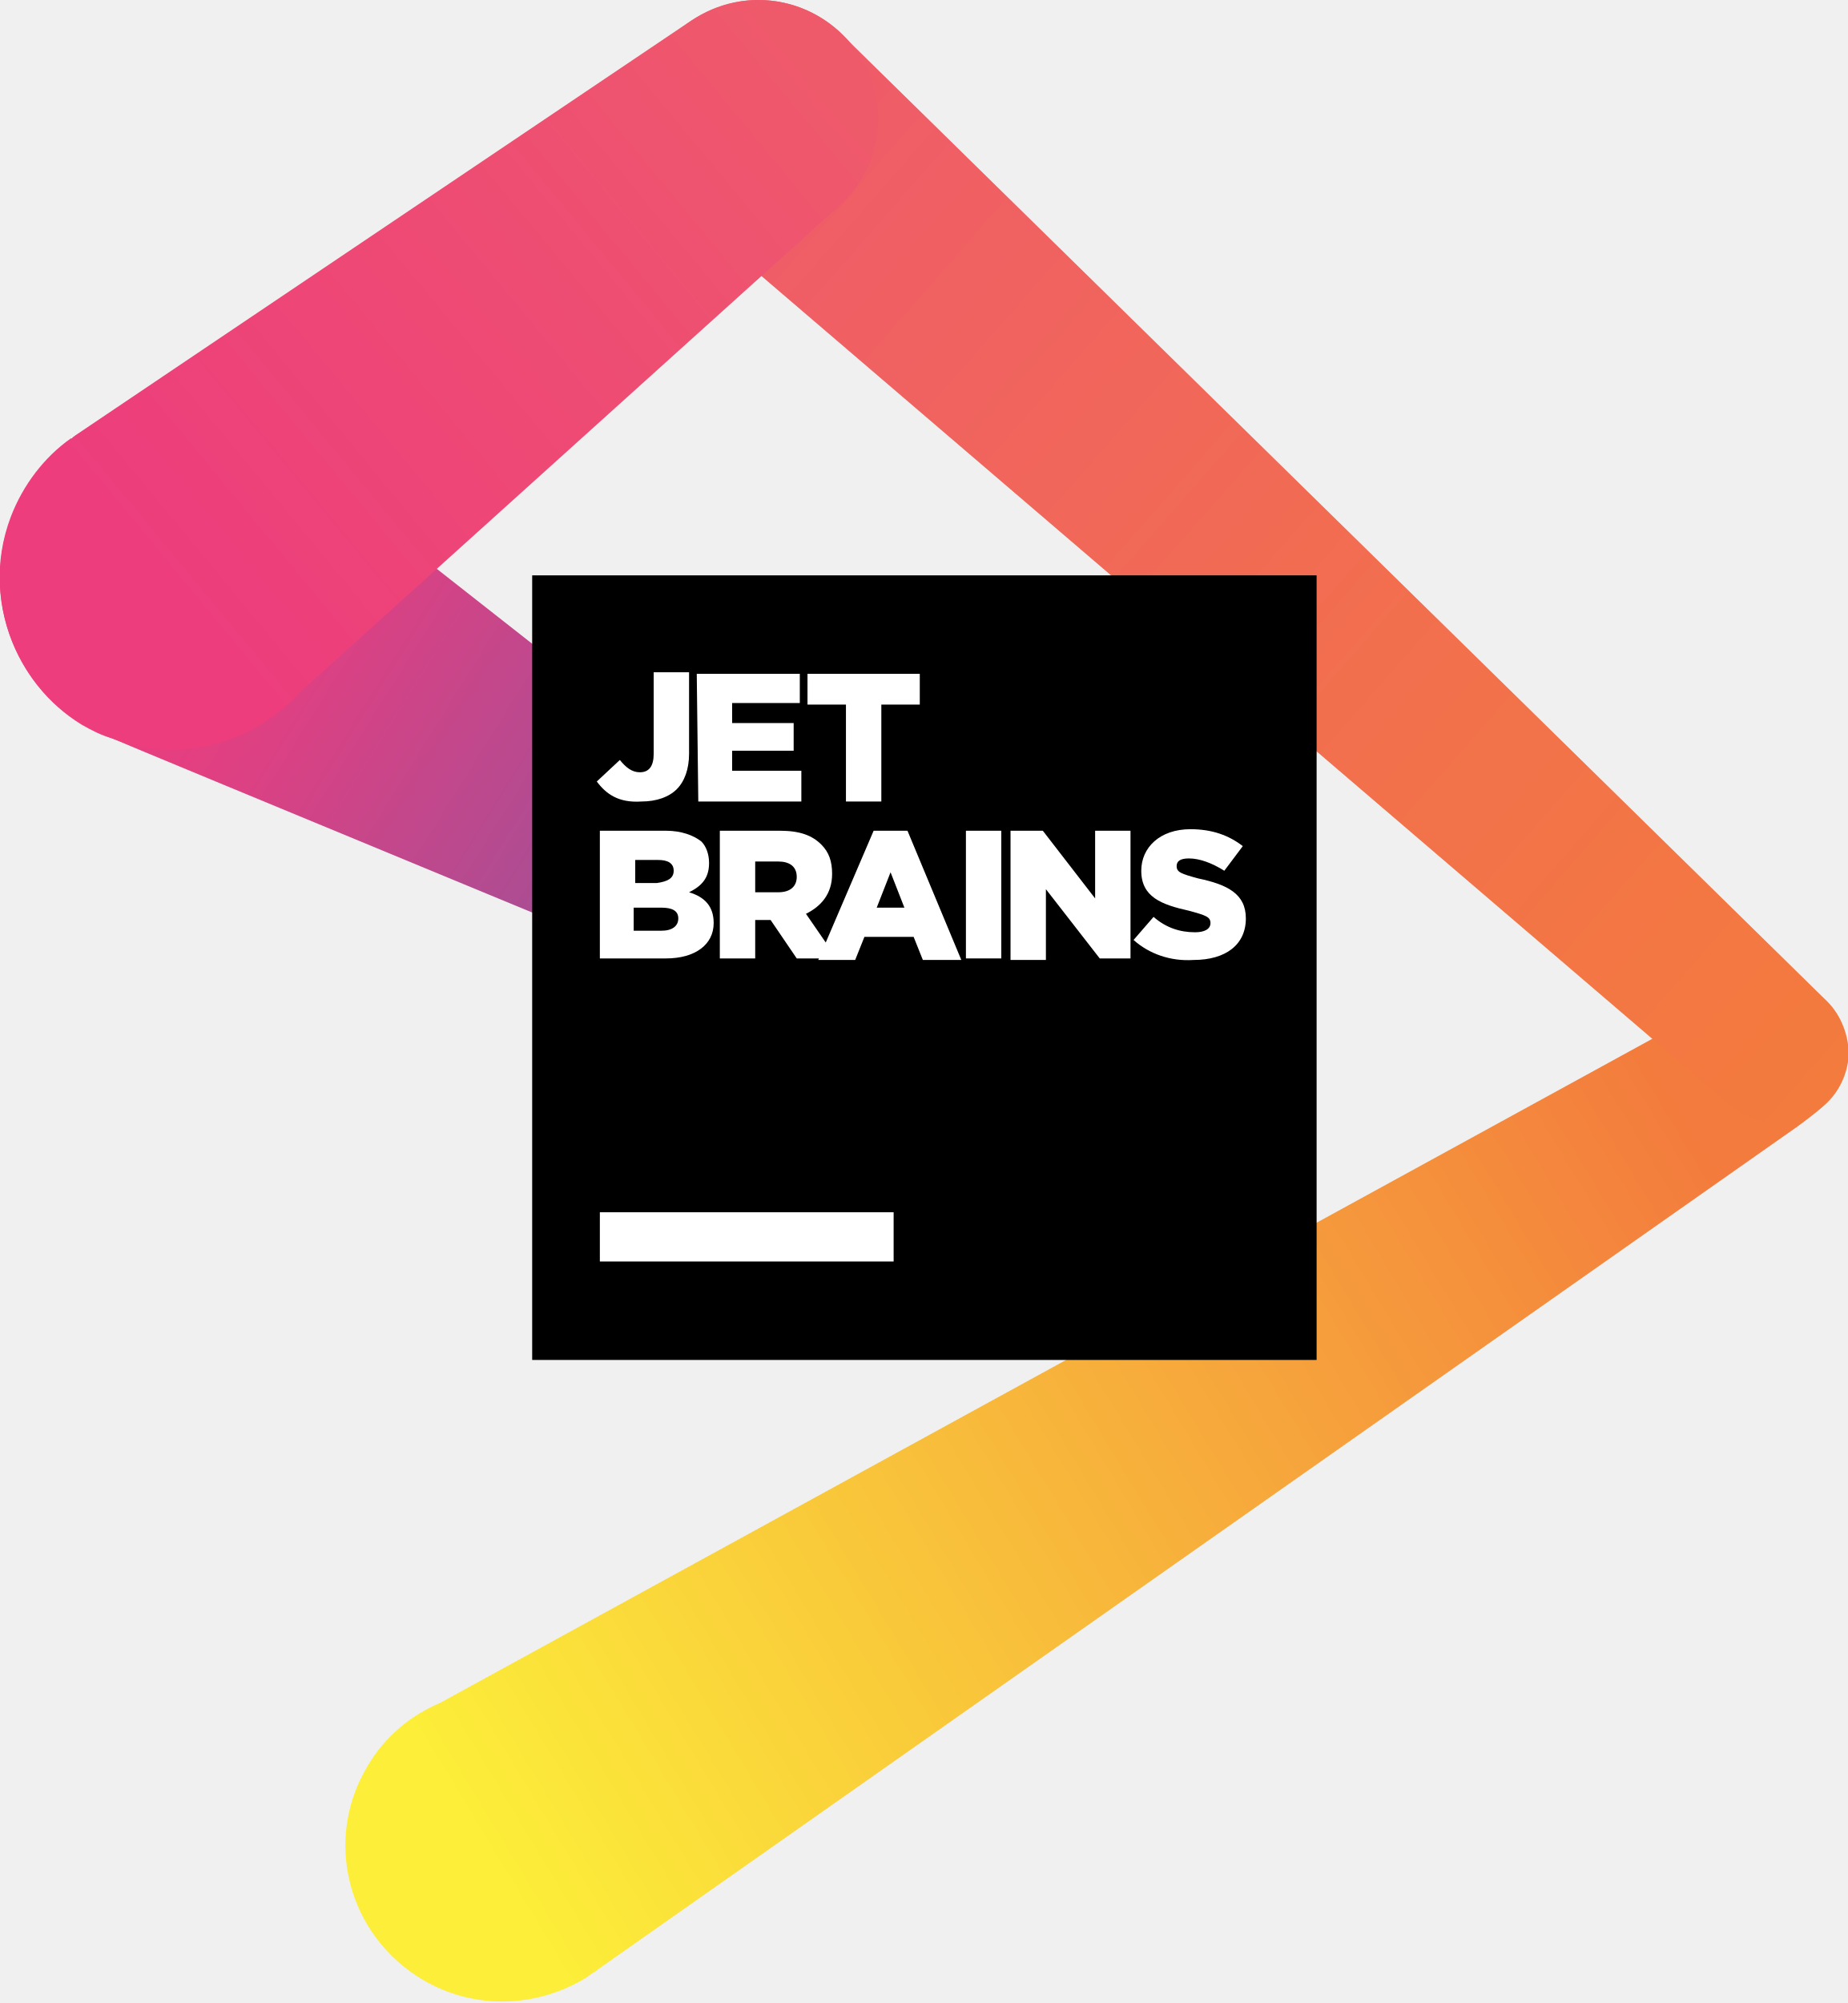
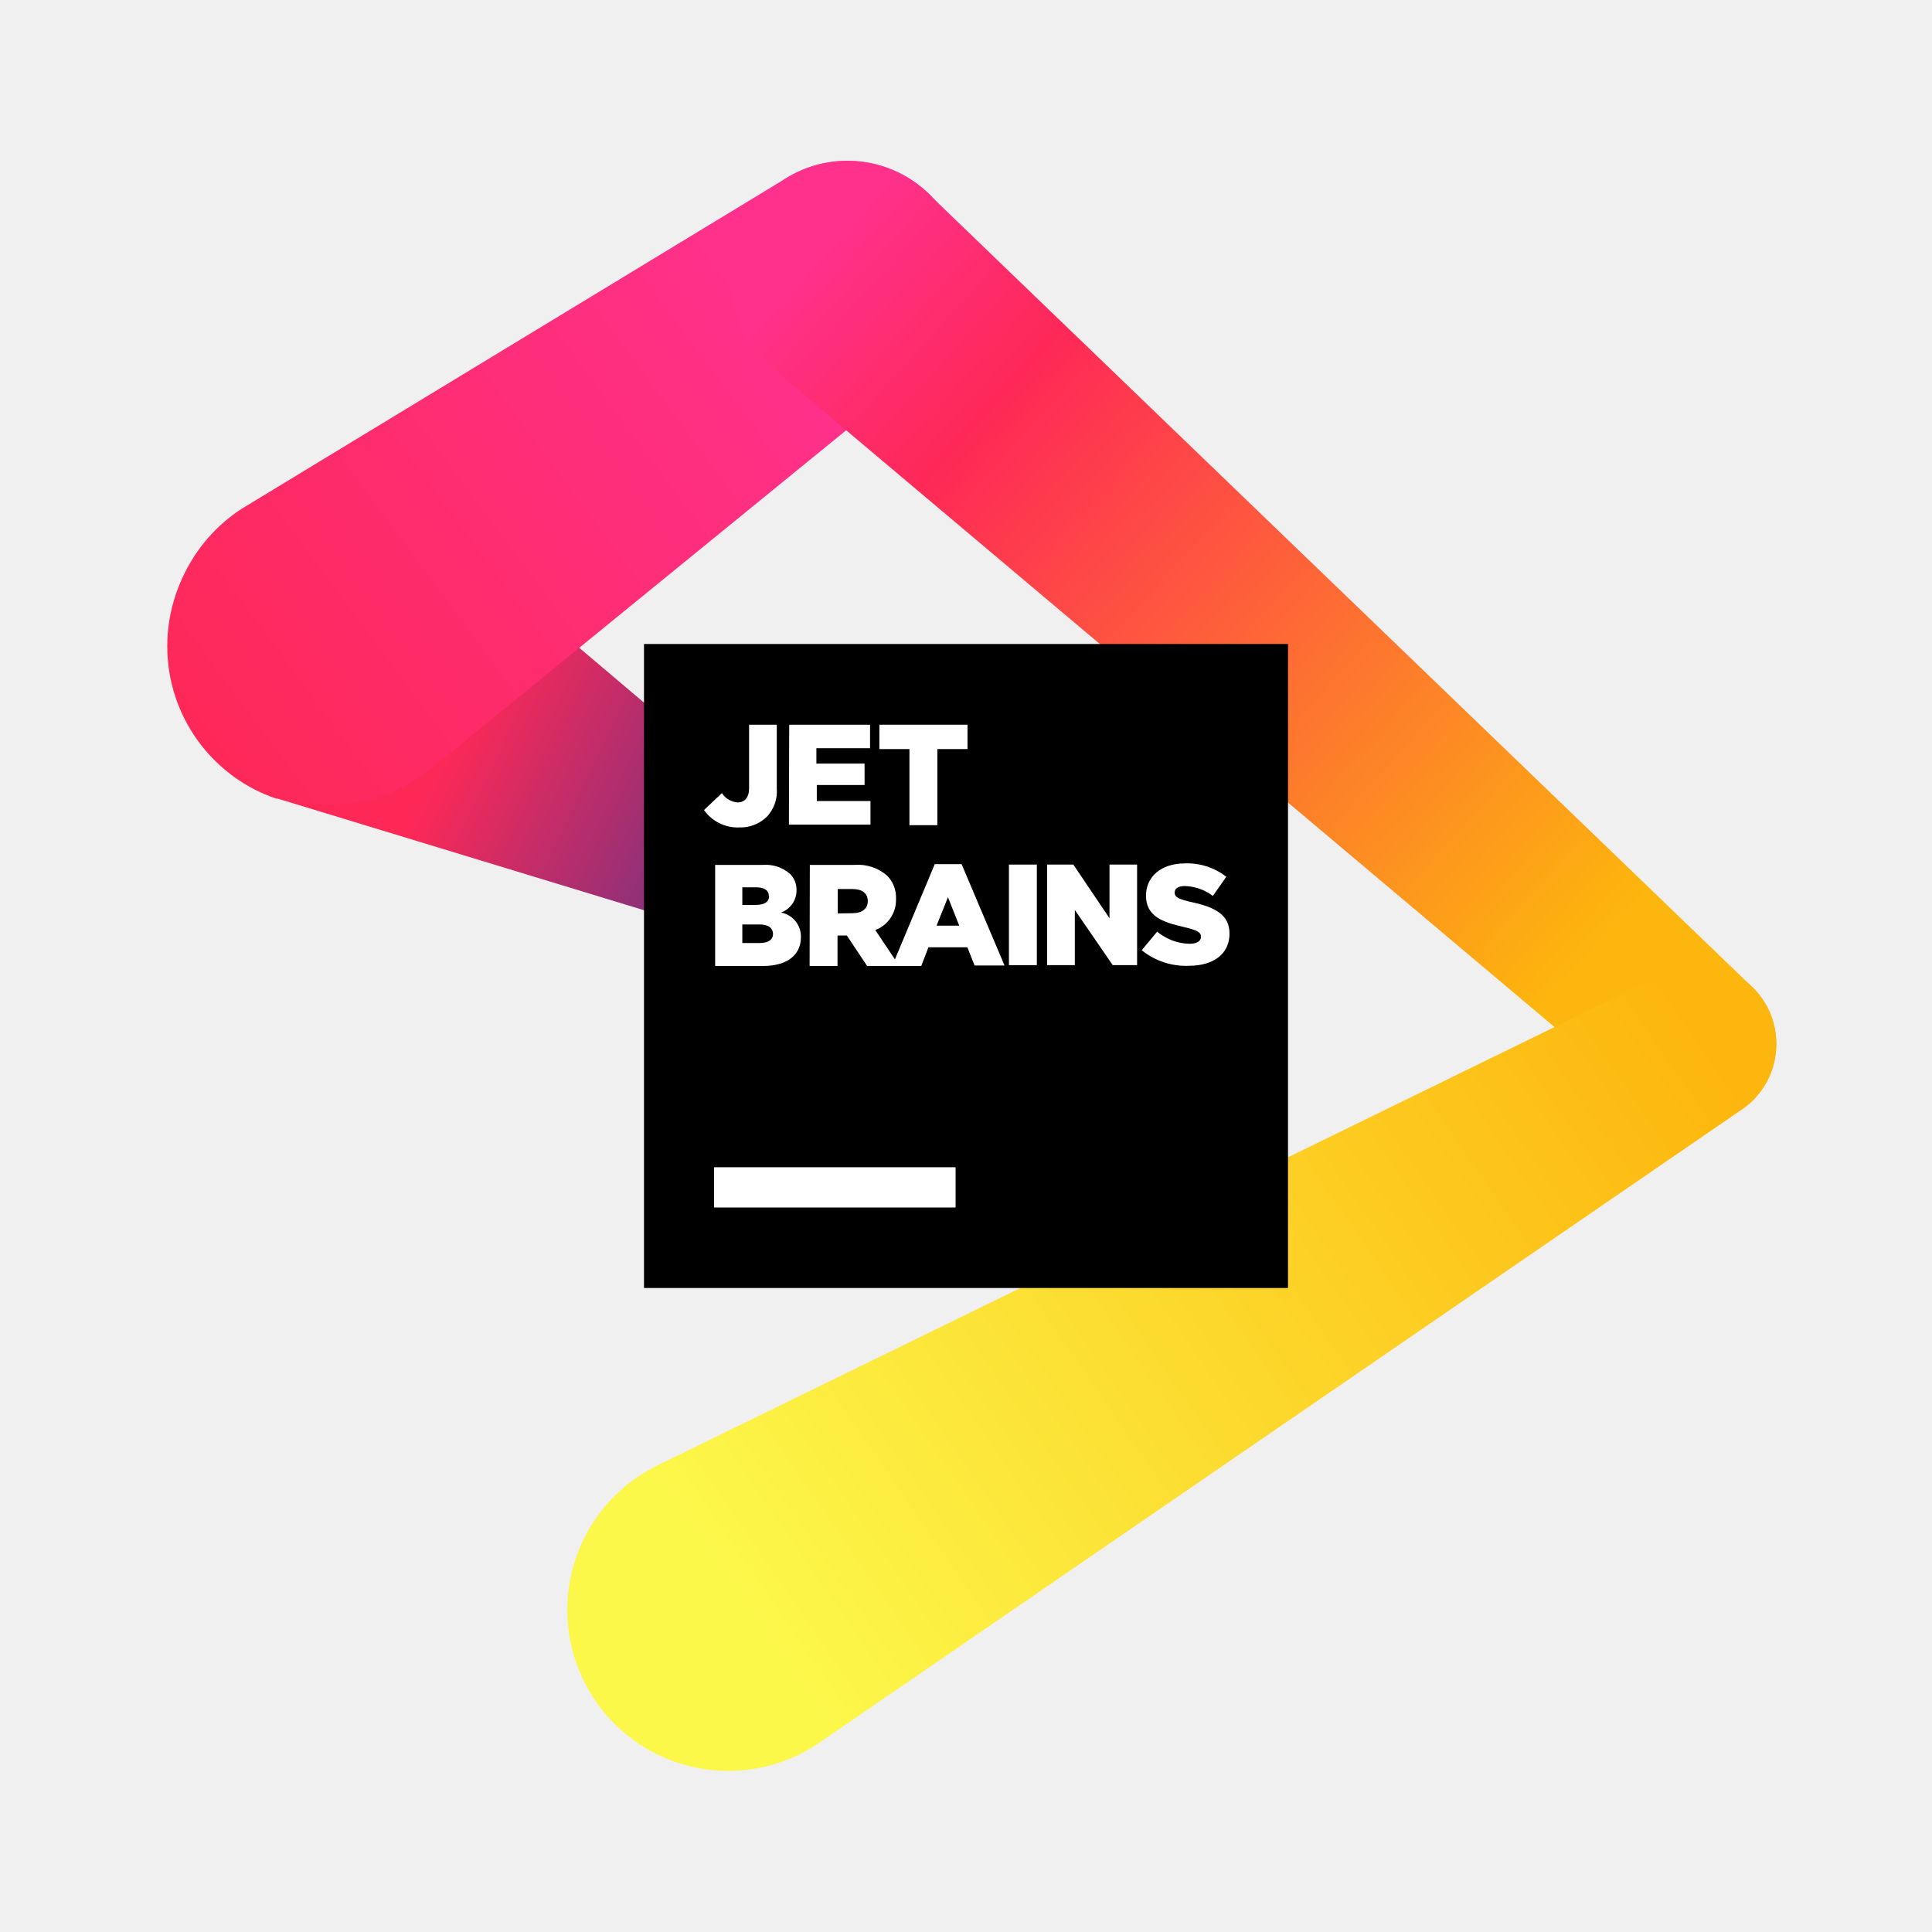
- <svg xmlns="http://www.w3.org/2000/svg" version="1.1" id="Layer_1" x="0px" y="0px" width="120.1px" height="130.2px" viewBox="0 0 120.1 130.2" style="enable-background:new 0 0 120.1 130.2;" xml:space="preserve">
-   <g>
-     <linearGradient id="XMLID_2_" gradientUnits="userSpaceOnUse" x1="31.841" y1="120.558" x2="110.24" y2="73.24">
-       <stop offset="0" style="stop-color:#FCEE39" />
-       <stop offset="1" style="stop-color:#F37B3D" />
-     </linearGradient>
-     <path id="XMLID_3041_" style="fill:url(#XMLID_2_);" d="M118.6,71.8c0.9-0.8,1.4-1.9,1.5-3.2c0.1-2.6-1.8-4.7-4.4-4.9   c-1.2-0.1-2.4,0.4-3.3,1.1l0,0l-83.8,45.9c-1.9,0.8-3.6,2.2-4.7,4.1c-2.9,4.8-1.3,11,3.6,13.9c3.4,2,7.5,1.8,10.7-0.2l0,0l0,0   c0.2-0.2,0.5-0.3,0.7-0.5l78-54.8C117.3,72.9,118.4,72.1,118.6,71.8L118.6,71.8L118.6,71.8z" />
-     <linearGradient id="XMLID_3_" gradientUnits="userSpaceOnUse" x1="48.361" y1="6.908" x2="119.918" y2="69.555">
-       <stop offset="0" style="stop-color:#EF5A6B" />
-       <stop offset="0.57" style="stop-color:#F26F4E" />
-       <stop offset="1" style="stop-color:#F37B3D" />
-     </linearGradient>
-     <path id="XMLID_3049_" style="fill:url(#XMLID_3_);" d="M118.8,65.1L118.8,65.1L55,2.5C53.6,1,51.6,0,49.3,0   c-4.3,0-7.7,3.5-7.7,7.7v0c0,2.1,0.8,3.9,2.1,5.3l0,0l0,0c0.4,0.4,0.8,0.7,1.2,1l67.4,57.7l0,0c0.8,0.7,1.8,1.2,3,1.3   c2.6,0.1,4.7-1.8,4.9-4.4C120.2,67.3,119.7,66,118.8,65.1z" />
-     <linearGradient id="XMLID_4_" gradientUnits="userSpaceOnUse" x1="52.947" y1="63.641" x2="10.538" y2="37.156">
-       <stop offset="0" style="stop-color:#7C59A4" />
-       <stop offset="0.385" style="stop-color:#AF4C92" />
-       <stop offset="0.765" style="stop-color:#DC4183" />
-       <stop offset="0.957" style="stop-color:#ED3D7D" />
-     </linearGradient>
-     <path id="XMLID_3042_" style="fill:url(#XMLID_4_);" d="M57.1,59.5C57,59.5,17.7,28.5,16.9,28l0,0l0,0c-0.6-0.3-1.2-0.6-1.8-0.9   c-5.8-2.2-12.2,0.8-14.4,6.6c-1.9,5.1,0.2,10.7,4.6,13.4l0,0l0,0C6,47.5,6.6,47.8,7.3,48c0.4,0.2,45.4,18.8,45.4,18.8l0,0   c1.8,0.8,3.9,0.3,5.1-1.2C59.3,63.7,59,61,57.1,59.5z" />
-     <linearGradient id="XMLID_5_" gradientUnits="userSpaceOnUse" x1="52.174" y1="3.702" x2="10.771" y2="37.897">
-       <stop offset="0" style="stop-color:#EF5A6B" />
-       <stop offset="0.364" style="stop-color:#EE4E72" />
-       <stop offset="1" style="stop-color:#ED3D7D" />
-     </linearGradient>
-     <path id="XMLID_3057_" style="fill:url(#XMLID_5_);" d="M49.3,0c-1.7,0-3.3,0.6-4.6,1.5L4.9,28.3c-0.1,0.1-0.2,0.1-0.2,0.2l-0.1,0   l0,0c-1.7,1.2-3.1,3-3.9,5.1C-1.5,39.4,1.5,45.9,7.3,48c3.6,1.4,7.5,0.7,10.4-1.4l0,0l0,0c0.7-0.5,1.3-1,1.8-1.6l34.6-31.2l0,0   c1.8-1.4,3-3.6,3-6.1v0C57.1,3.5,53.6,0,49.3,0z" />
-     <g id="XMLID_3008_">
-       <rect id="XMLID_3033_" x="34.6" y="37.4" style="fill:#000000;" width="51" height="51" />
-       <rect id="XMLID_3032_" x="39" y="78.8" style="fill:#FFFFFF;" width="19.1" height="3.2" />
-       <g id="XMLID_3009_">
-         <path id="XMLID_3030_" style="fill:#FFFFFF;" d="M38.8,50.8l1.5-1.4c0.4,0.5,0.8,0.8,1.3,0.8c0.6,0,0.9-0.4,0.9-1.2l0-5.3l2.3,0     l0,5.3c0,1-0.3,1.8-0.8,2.3c-0.5,0.5-1.3,0.8-2.3,0.8C40.2,52.2,39.4,51.6,38.8,50.8z" />
-         <path id="XMLID_3028_" style="fill:#FFFFFF;" d="M45.3,43.8l6.7,0v1.9l-4.4,0V47l4,0l0,1.8l-4,0l0,1.3l4.5,0l0,2l-6.7,0     L45.3,43.8z" />
-         <path id="XMLID_3026_" style="fill:#FFFFFF;" d="M55,45.8l-2.5,0l0-2l7.3,0l0,2l-2.5,0l0,6.3l-2.3,0L55,45.8z" />
-         <path id="XMLID_3022_" style="fill:#FFFFFF;" d="M39,54l4.3,0c1,0,1.8,0.3,2.3,0.7c0.3,0.3,0.5,0.8,0.5,1.4v0     c0,1-0.5,1.5-1.3,1.9c1,0.3,1.6,0.9,1.6,2v0c0,1.4-1.2,2.3-3.1,2.3l-4.3,0L39,54z M43.8,56.6c0-0.5-0.4-0.7-1-0.7l-1.5,0l0,1.5     l1.4,0C43.4,57.3,43.8,57.1,43.8,56.6L43.8,56.6z M43,59l-1.8,0l0,1.5H43c0.7,0,1.1-0.3,1.1-0.8v0C44.1,59.2,43.7,59,43,59z" />
-         <path id="XMLID_3019_" style="fill:#FFFFFF;" d="M46.8,54l3.9,0c1.3,0,2.1,0.3,2.7,0.9c0.5,0.5,0.7,1.1,0.7,1.9v0     c0,1.3-0.7,2.1-1.7,2.6l2,2.9l-2.6,0l-1.7-2.5h-1l0,2.5l-2.3,0L46.8,54z M50.6,58c0.8,0,1.2-0.4,1.2-1v0c0-0.7-0.5-1-1.2-1     l-1.5,0v2H50.6z" />
-         <path id="XMLID_3016_" style="fill:#FFFFFF;" d="M56.8,54l2.2,0l3.5,8.4l-2.5,0l-0.6-1.5l-3.2,0l-0.6,1.5l-2.4,0L56.8,54z      M58.8,59l-0.9-2.3L57,59L58.8,59z" />
-         <path id="XMLID_3014_" style="fill:#FFFFFF;" d="M62.8,54l2.3,0l0,8.3l-2.3,0L62.8,54z" />
-         <path id="XMLID_3012_" style="fill:#FFFFFF;" d="M65.7,54l2.1,0l3.4,4.4l0-4.4l2.3,0l0,8.3l-2,0L68,57.8l0,4.6l-2.3,0L65.7,54z" />
-         <path id="XMLID_3010_" style="fill:#FFFFFF;" d="M73.7,61.1l1.3-1.5c0.8,0.7,1.7,1,2.7,1c0.6,0,1-0.2,1-0.6v0     c0-0.4-0.3-0.5-1.4-0.8c-1.8-0.4-3.1-0.9-3.1-2.6v0c0-1.5,1.2-2.7,3.2-2.7c1.4,0,2.5,0.4,3.4,1.1l-1.2,1.6     c-0.8-0.5-1.6-0.8-2.3-0.8c-0.6,0-0.8,0.2-0.8,0.5v0c0,0.4,0.3,0.5,1.4,0.8c1.9,0.4,3.1,1,3.1,2.6v0c0,1.7-1.3,2.7-3.4,2.7     C76.1,62.5,74.7,62,73.7,61.1z" />
-       </g>
-     </g>
+ <svg xmlns="http://www.w3.org/2000/svg" height="180" viewBox="0 0 180 180" width="180">
+   <linearGradient id="a" gradientUnits="userSpaceOnUse" x1="32.64" x2="82.77" y1="61.16" y2="85.54">
+     <stop offset=".21" stop-color="#fe2857" />
+     <stop offset="1" stop-color="#293896" />
+   </linearGradient>
+   <linearGradient id="b" gradientUnits="userSpaceOnUse" x1="17.38" x2="82.95" y1="69.86" y2="21.23">
+     <stop offset="0" stop-color="#fe2857" />
+     <stop offset=".01" stop-color="#fe2857" />
+     <stop offset=".86" stop-color="#ff318c" />
+   </linearGradient>
+   <linearGradient id="c" gradientUnits="userSpaceOnUse" x1="74.17" x2="160.27" y1="21.58" y2="99.76">
+     <stop offset=".02" stop-color="#ff318c" />
+     <stop offset=".21" stop-color="#fe2857" />
+     <stop offset=".86" stop-color="#fdb60d" />
+   </linearGradient>
+   <linearGradient id="d" gradientUnits="userSpaceOnUse" x1="155.46" x2="55.07" y1="89.8" y2="158.9">
+     <stop offset=".01" stop-color="#fdb60d" />
+     <stop offset=".86" stop-color="#fcf84a" />
+   </linearGradient>
+   <path d="m81.56 83.71-41.35-35a15 15 0 1 0 -14.47 25.7h.15l.39.12 52.16 15.89a3.53 3.53 0 0 0 1.18.21 3.73 3.73 0 0 0 1.93-6.91z" fill="url(#a)" />
+   <path d="m89.85 25.93a10.89 10.89 0 0 0 -16.85-9.18l-50.5 30.66a15 15 0 1 0 17.9 24l45.27-36.89.36-.3a10.93 10.93 0 0 0 3.82-8.29z" fill="url(#b)" />
+   <path d="m163.29 92-76.62-73.79a10.91 10.91 0 1 0 -14.81 16l.14.12 81.4 68.58a7.36 7.36 0 0 0 12.09-5.65 7.39 7.39 0 0 0 -2.2-5.26z" fill="url(#c)" />
+   <path d="m165.5 97.29a7.35 7.35 0 0 0 -11.67-6l-92.71 45.3a15 15 0 1 0 15.48 25.59l85.73-58.84a7.35 7.35 0 0 0 3.17-6.05z" fill="url(#d)" />
+   <path d="m60 60h60v60h-60z" />
+   <g fill="#fff">
+     <path d="m66.53 108.75h22.5v3.75h-22.5z" />
+     <path d="m65.59 75.47 1.67-1.58a1.88 1.88 0 0 0 1.47.87c.64 0 1.06-.45 1.06-1.32v-5.92h2.58v5.94a3.44 3.44 0 0 1 -.92 2.63 3.52 3.52 0 0 1 -2.57 1 3.84 3.84 0 0 1 -3.29-1.62z" />
+     <path d="m73.53 67.52h7.53v2.19h-5v1.43h4.49v2h-4.45v1.49h5v2.2h-7.6z" />
+     <path d="m84.73 69.79h-2.8v-2.27h8.21v2.27h-2.81v7.09h-2.6z" />
+     <path d="m66.63 80.58h4.42a3.47 3.47 0 0 1 2.55.83 2.09 2.09 0 0 1 .61 1.52 2.18 2.18 0 0 1 -1.45 2.09 2.27 2.27 0 0 1 1.86 2.29c0 1.69-1.31 2.69-3.55 2.69h-4.44zm5 2.89c0-.52-.42-.8-1.18-.8h-1.29v1.64h1.25c.78 0 1.24-.27 1.24-.81zm-.9 2.66h-1.57v1.73h1.62c.8 0 1.24-.31 1.24-.86-.02-.53-.4-.87-1.27-.87z" />
+     <path d="m75.45 80.58h4.15a4.14 4.14 0 0 1 3.05 1 2.92 2.92 0 0 1 .83 2.18 3 3 0 0 1 -1.93 2.89l2.24 3.35h-3l-1.89-2.84h-.87v2.84h-2.6zm4 4.5c.87 0 1.4-.43 1.4-1.12 0-.75-.55-1.13-1.41-1.13h-1.39v2.27z" />
+     <path d="m87.09 80.51h2.5l4 9.44h-2.79l-.67-1.69h-3.63l-.67 1.74h-2.71zm2.28 5.73-1.05-2.65-1.06 2.65z" />
+     <path d="m94 80.55h2.6v9.37h-2.6z" />
+     <path d="m97.56 80.55h2.44l3.37 5v-5h2.57v9.37h-2.27l-3.53-5.14v5.14h-2.58z" />
+     <path d="m106.37 88.53 1.44-1.73a4.86 4.86 0 0 0 3 1.13c.71 0 1.08-.25 1.08-.65 0-.41-.3-.61-1.59-.91-2-.46-3.53-1-3.53-2.93 0-1.74 1.38-3 3.63-3a5.88 5.88 0 0 1 3.85 1.25l-1.25 1.78a4.56 4.56 0 0 0 -2.62-.92c-.63 0-.94.25-.94.6 0 .43.32.62 1.63.91 2.15.47 3.48 1.17 3.48 2.92 0 1.91-1.51 3-3.78 3a6.56 6.56 0 0 1 -4.4-1.45z" />
  </g>
+   <path d="m0 0h180v180h-180z" fill="none" />
</svg>
